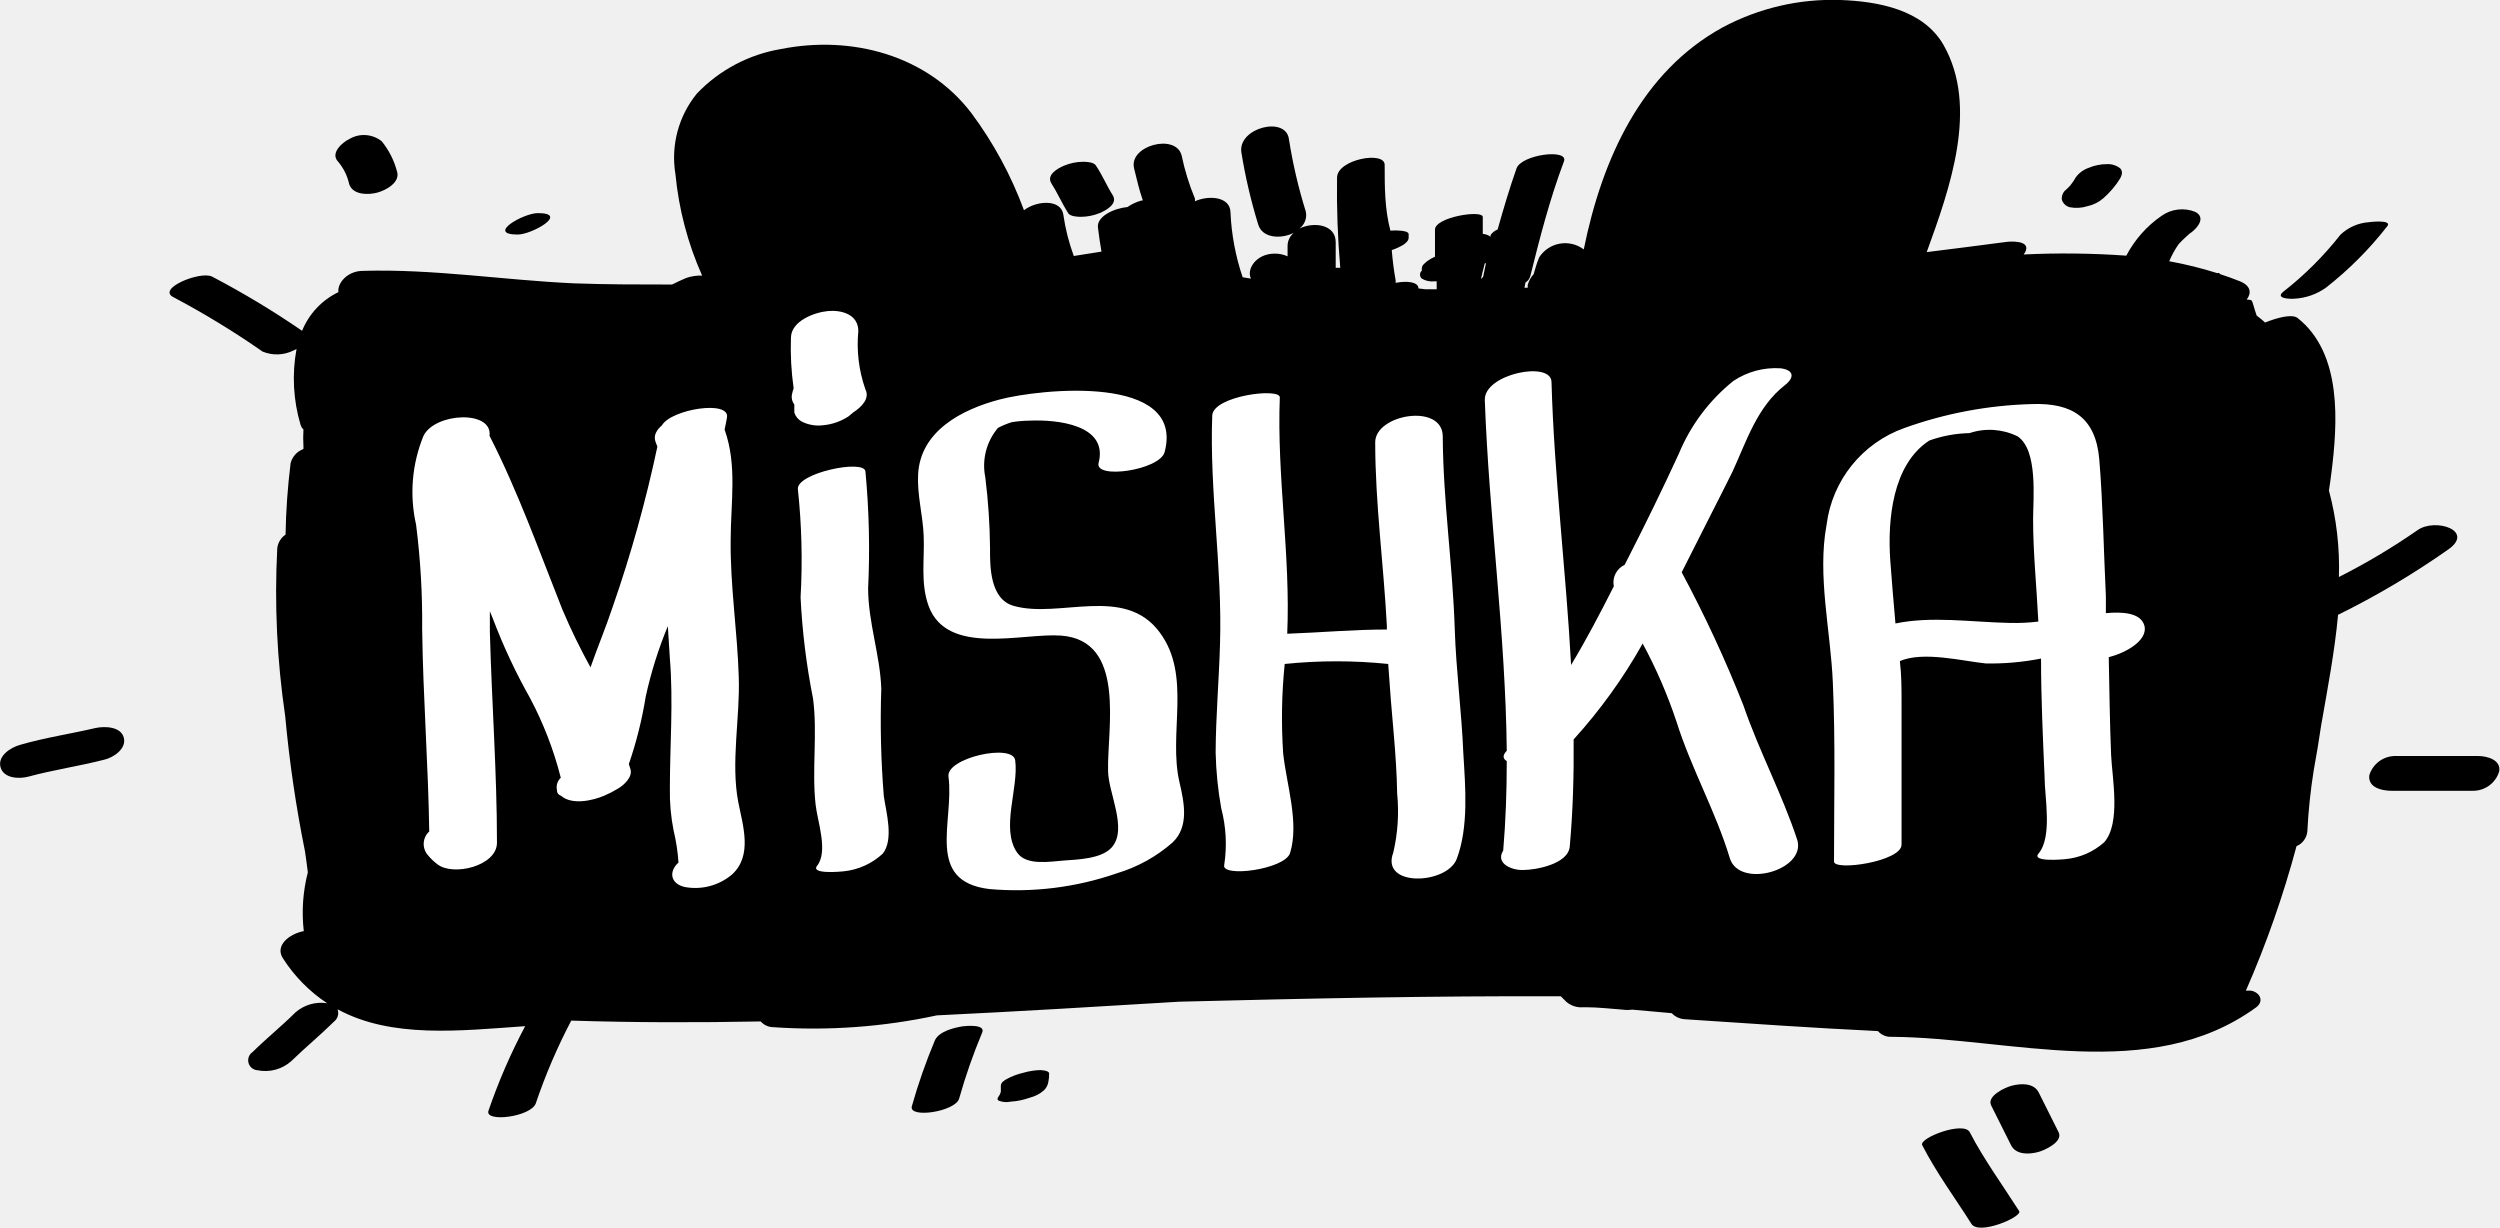
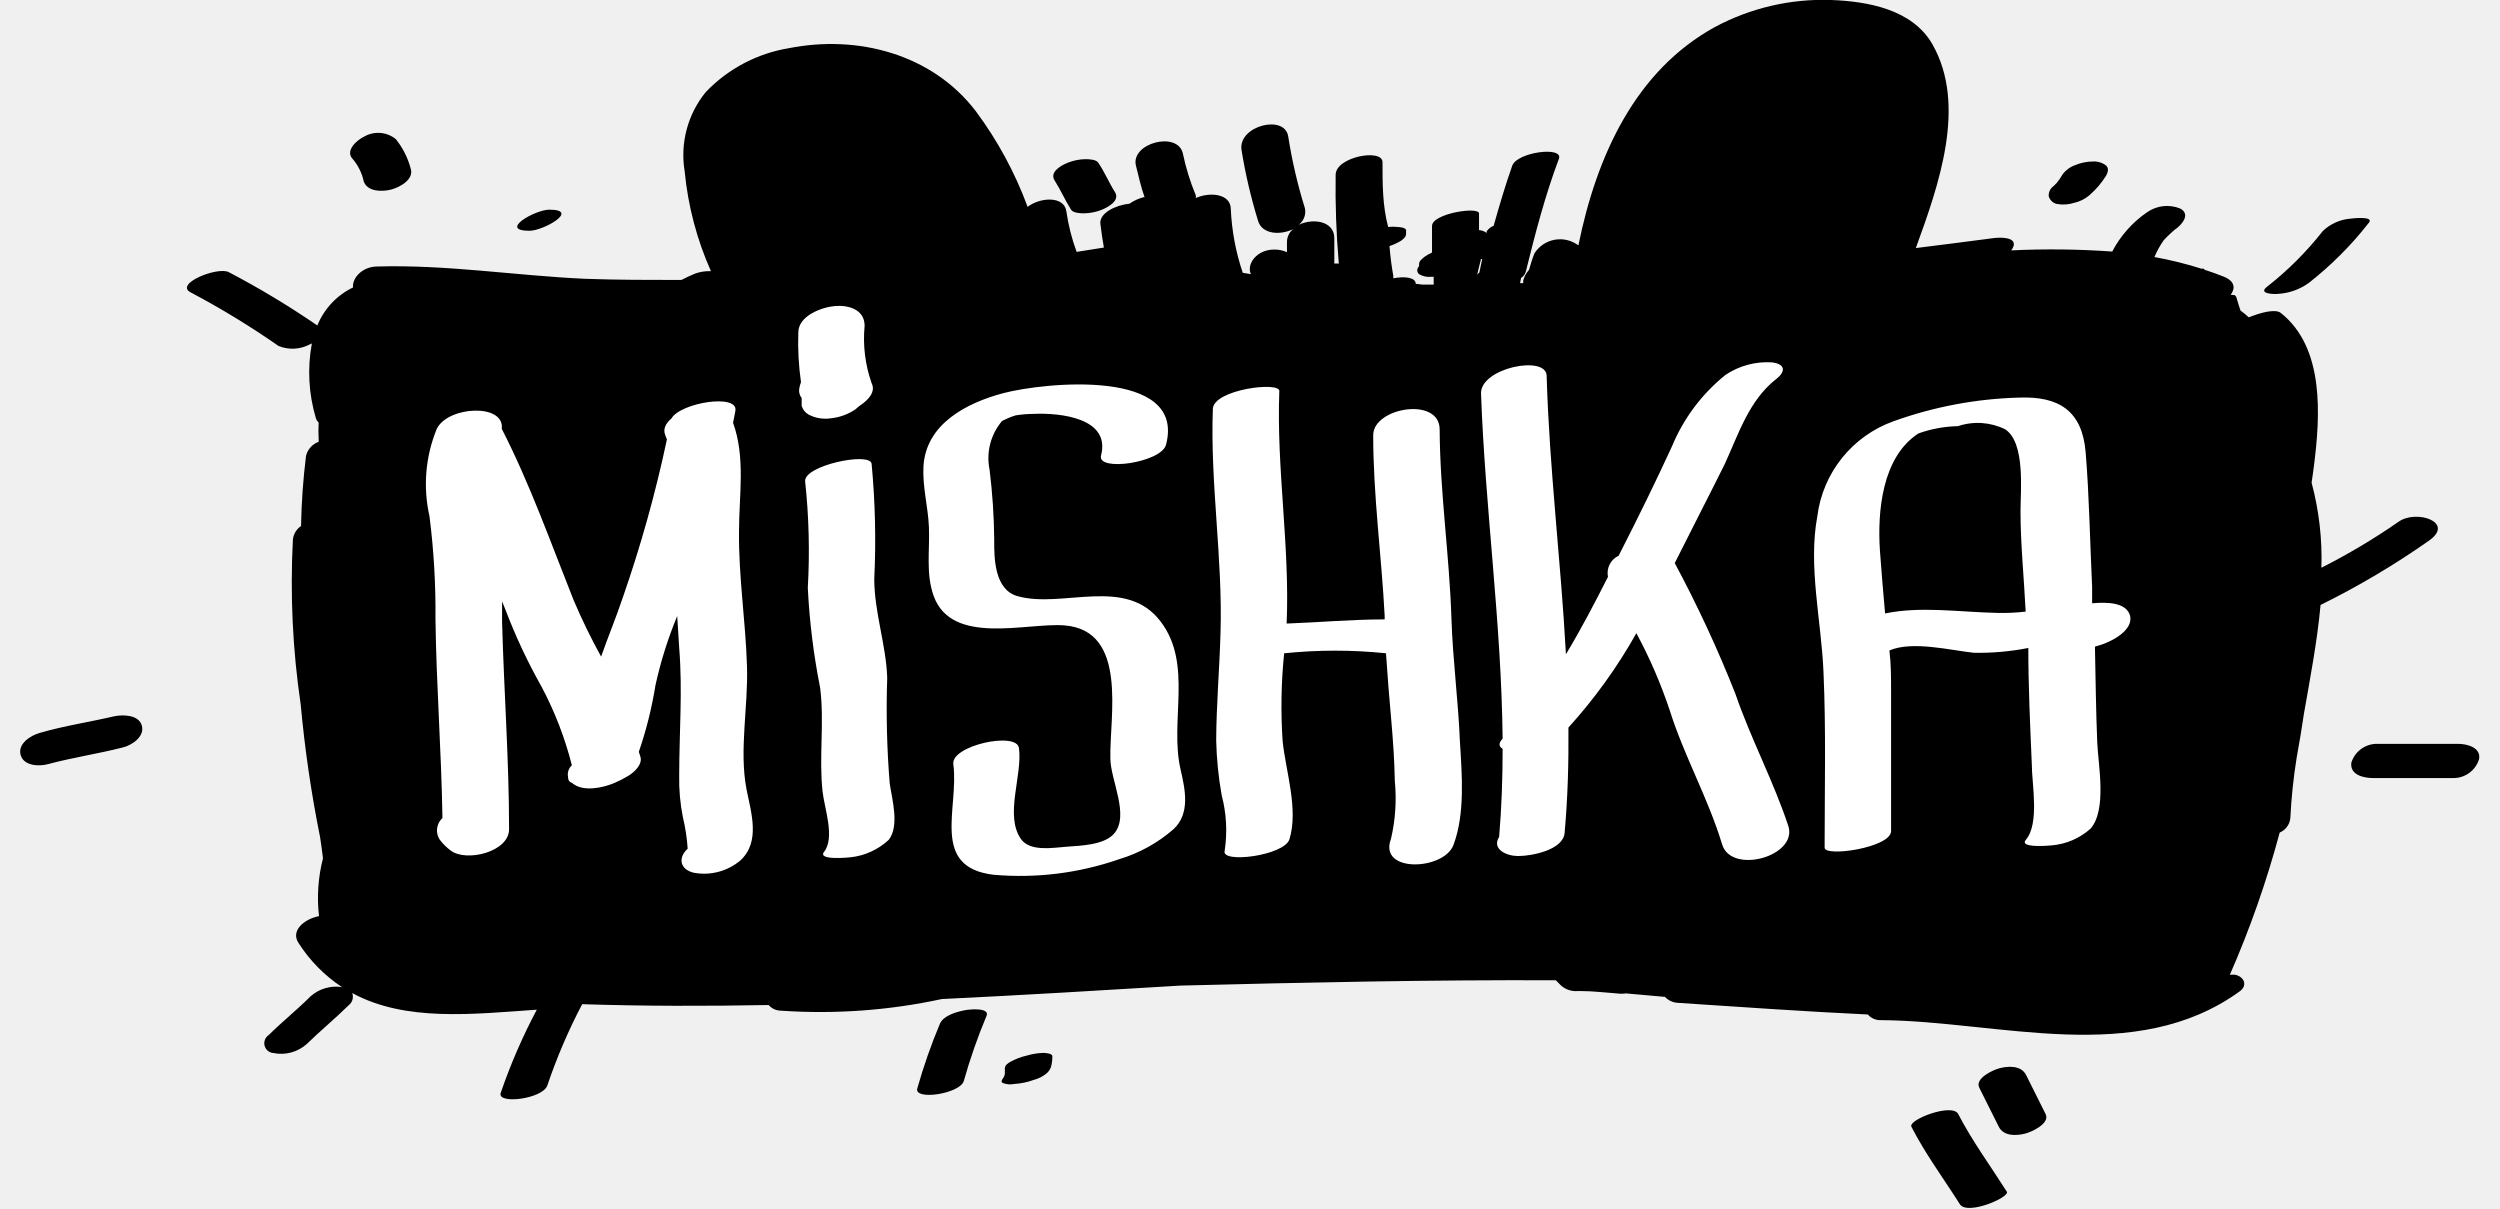
- <svg xmlns="http://www.w3.org/2000/svg" viewBox="0 0 148.05 72.71">
+ <svg xmlns="http://www.w3.org/2000/svg" width="149" height="72" viewBox="0 0 148.05 72.71">
  <path d="M143.16 31.4a39 39 0 01-4.65 2.77 17.6 17.6 0 00-.59-5.12c.05-.34.1-.67.14-1 .38-3 .66-7.12-2-9.22-.34-.26-1.25 0-1.92.27a6.4 6.4 0 00-.5-.41c-.08-.24-.16-.49-.23-.74s-.17-.18-.36-.21c.29-.38.26-.82-.42-1.09-.38-.15-.76-.29-1.14-.41-.07-.08-.13-.1-.17-.06a23.42 23.42 0 00-2.86-.71 5.68 5.68 0 01.55-1 5.81 5.81 0 01.43-.43l.19-.17.07-.06.09-.06c.37-.29.84-.87.22-1.2a2.1 2.1 0 00-2 .23 6.57 6.57 0 00-2.09 2.36 51.35 51.35 0 00-6.08-.07.89.89 0 00.14-.25c.18-.59-.91-.53-1.19-.49-1.56.2-3.12.41-4.69.6 1.37-3.77 3.09-8.58 1-12.26C113.89.55 111.18.08 109 0a13.78 13.78 0 00-7 1.63c-4.76 2.62-7.11 7.71-8.21 13.14a1.83 1.83 0 00-2.64.47c-.13.32-.23.64-.33 1a1.53 1.53 0 00-.35.64.94.94 0 010 .16h-.19l.06-.31a.66.66 0 00.28-.36c.57-2.3 1.16-4.59 2-6.82.27-.76-2.51-.4-2.81.42-.42 1.19-.78 2.41-1.12 3.62a.94.94 0 00-.42.33v.1a.87.87 0 00-.46-.17v-1c0-.44-2.83 0-2.83.75v1.6a2.48 2.48 0 00-.47.27l-.19.17a.39.39 0 00-.12.24v.15a.31.31 0 000 .47 1.19 1.19 0 00.74.16h.14v.47h-.67l-.41-.05c0-.39-.68-.46-1.35-.33v-.15c-.11-.6-.18-1.19-.23-1.79a3.47 3.47 0 00.68-.31c.15-.11.32-.23.32-.43v-.2c0-.18-.41-.2-.5-.21a2.83 2.83 0 00-.58 0C82 12.38 82 11.07 82 9.76c0-.84-2.82-.32-2.82.76a52.84 52.84 0 00.19 5.34h-.27v-1.52c0-1.05-1.29-1.22-2.14-.81a1 1 0 00.37-1 29.94 29.94 0 01-1-4.29c-.18-1.39-3-.68-2.82.76a31.66 31.66 0 001 4.29c.24.82 1.34.88 2.11.5a1 1 0 00-.37.77v.62a1.77 1.77 0 00-.77-.16c-1.06 0-1.68.89-1.4 1.48l-.49-.08a13.87 13.87 0 01-.72-3.83c0-.94-1.27-1.05-2.11-.67a.37.37 0 000-.17 14 14 0 01-.78-2.53c-.33-1.35-3.15-.6-2.82.75.16.64.3 1.28.52 1.9h-.06a2.63 2.63 0 00-.85.39c-.83.08-1.83.57-1.75 1.21.06.48.13 1 .21 1.43l-1.64.26a12.06 12.06 0 01-.62-2.45c-.13-.92-1.56-.85-2.33-.26a22.92 22.92 0 00-3.12-5.76c-2.63-3.44-7.1-4.61-11.25-3.79a8.94 8.94 0 00-5 2.64A6 6 0 0040 10.32a19.25 19.25 0 001.58 6 2.62 2.62 0 00-.94.14c-.29.12-.56.25-.84.39-1.94 0-3.87 0-5.8-.07-4.18-.19-8.3-.86-12.5-.74-.92 0-1.53.72-1.46 1.26a4.36 4.36 0 00-2.15 2.29 52.3 52.3 0 00-5.33-3.21c-.69-.35-3.3.71-2.29 1.22a50.6 50.6 0 015.28 3.22 2.2 2.2 0 001.84-.07l.17-.08a9.62 9.62 0 00.24 4.49.55.55 0 00.17.27 8.68 8.68 0 000 1 .86.86 0 000 .16 1.21 1.21 0 00-.76.84 40.09 40.09 0 00-.3 4.23 1.13 1.13 0 00-.49.8 50.15 50.15 0 00.47 9.95 74.86 74.86 0 001.17 8c.06.41.12.83.17 1.25a9.59 9.59 0 00-.24 3.48c-.88.17-1.73.87-1.23 1.62a9 9 0 002.61 2.65 2.32 2.32 0 00-1.88.55c-.81.81-1.71 1.53-2.53 2.34a.59.59 0 00.29 1.08 2.31 2.31 0 002-.54c.82-.8 1.71-1.53 2.53-2.34a.64.64 0 00.21-.73c3.2 1.74 7.23 1.27 11.11 1a34.67 34.67 0 00-2.17 5c-.26.72 2.51.38 2.8-.43a33.77 33.77 0 012.1-4.9c3.74.12 7.48.12 11.22.05a1 1 0 00.74.34 34.64 34.64 0 009.69-.7c4.79-.23 9.58-.52 14.37-.81 7.53-.19 15-.35 22.58-.32l.32.32a1.35 1.35 0 001 .33h.2c.71 0 1.42.09 2.14.14a1.88 1.88 0 00.56 0L99 60a1.15 1.15 0 00.79.36c3.8.25 7.61.52 11.42.7a1 1 0 00.82.34c7.07.06 15.28 2.81 21.56-1.73.5-.36.27-.88-.26-1a1.84 1.84 0 00-.33 0 60.09 60.09 0 003-8.56 1.06 1.06 0 00.64-.86 33.32 33.32 0 01.38-3.64c.16-.88.31-1.77.44-2.66.38-2.17.8-4.36 1-6.54a49.1 49.1 0 006.54-3.88c1.56-1.11-.79-1.88-1.84-1.13zm-55.33-15l-.13.12c.07-.31.15-.62.23-.93H88z" />
  <path d="M63.26 12.63c.13.19.56.21.75.21a3 3 0 001.11-.22c.4-.17 1.1-.56.77-1.07s-.61-1.19-1-1.76c-.12-.19-.56-.21-.75-.21a3 3 0 00-1.1.22c-.41.17-1.1.56-.77 1.07s.63 1.19.99 1.76zm-42.58-1.72c.22.64 1.11.64 1.65.5s1.39-.62 1.18-1.26a4.76 4.76 0 00-.9-1.78 1.69 1.69 0 00-1.9-.15c-.41.19-1.18.84-.69 1.35a3.07 3.07 0 01.66 1.34zm9.98 2.98c.84 0 3.07-1.27 1.19-1.27-.85 0-3.08 1.27-1.19 1.27zm91.9-1.62a2.12 2.12 0 001.06-.06 2.09 2.09 0 00.94-.47 5.17 5.17 0 001-1.18c.1-.2.17-.4 0-.59a1.17 1.17 0 00-.77-.25 2.77 2.77 0 00-1.1.22 1.58 1.58 0 00-.76.56 3.54 3.54 0 01-.35.51l-.2.2a.67.67 0 00-.28.61.67.67 0 00.46.45zm13.3 5.42a3.53 3.53 0 001.89-.66 21.19 21.19 0 003.63-3.64c.29-.39-1-.25-1.12-.23a2.73 2.73 0 00-1.66.74 19.72 19.72 0 01-3.39 3.38c-.5.41.44.43.65.41zm10.88 27.08h-4.87a1.61 1.61 0 00-1.56 1.14c-.09.74.76.92 1.31.92h4.87a1.61 1.61 0 001.51-1.14c.13-.69-.71-.92-1.26-.92zM57 60.78c-.5.08-1.41.3-1.64.84A33.82 33.82 0 0054 65.51c-.21.74 2.57.33 2.8-.45a34 34 0 011.36-3.9c.24-.52-.95-.41-1.16-.38zm4.6 2.59a4 4 0 00-1 .16 3.84 3.84 0 00-1 .38c-.14.08-.33.2-.33.39v.35a.72.72 0 01-.13.28c-.06.08-.11.18 0 .25a1.23 1.23 0 00.71.06A4.09 4.09 0 0061 65a2 2 0 00.8-.41.9.9 0 00.28-.5 2.32 2.32 0 00.05-.53c-.04-.18-.46-.18-.53-.19zm55.05 3.68c-.35-.68-3 .33-2.82.76.84 1.64 1.94 3.12 2.92 4.67.44.69 3-.41 2.83-.75-.99-1.56-2.08-3.04-2.93-4.68zm4.09-2.34c-.29-.59-1.06-.56-1.62-.41-.35.09-1.49.6-1.2 1.17l1.17 2.34c.29.59 1.07.56 1.62.41.35-.09 1.49-.6 1.2-1.17zM5.67 43.11c-1.49.35-3 .57-4.48 1-.54.15-1.34.64-1.16 1.32s1.12.71 1.66.56c1.48-.4 3-.62 4.48-1 .54-.12 1.34-.65 1.16-1.31s-1.12-.68-1.66-.57z" />
  <path d="M43.75 40.11c-.08-2.71-.51-5.4-.48-8.11 0-2.2.4-4.45-.36-6.56.05-.23.1-.47.14-.71.2-1.06-3.3-.5-3.85.46-.34.29-.52.63-.37 1a2.77 2.77 0 00.1.26 78.24 78.24 0 01-2.65 9.5c-.4 1.2-.89 2.37-1.31 3.57a37 37 0 01-1.66-3.41c-1.38-3.47-2.63-7-4.32-10.3.19-1.54-3.23-1.38-3.91 0a8.76 8.76 0 00-.44 5.26 45.43 45.43 0 01.36 6.17c.05 4 .36 8 .42 12a1 1 0 00-.09 1.39 3.3 3.3 0 00.57.55c.92.73 3.54.11 3.53-1.28 0-4.16-.31-8.32-.42-12.47V36.2l.18.44a34.05 34.05 0 002.2 4.7 21.14 21.14 0 011.82 4.72.76.76 0 00-.23.71c0 .18.07.29.25.36.65.56 1.86.28 2.53 0a6.65 6.65 0 00.84-.43c.35-.21.89-.69.73-1.17l-.09-.28a24 24 0 001-4 24.59 24.59 0 011.31-4.17l.12 1.92c.21 2.57 0 5.11 0 7.69a11.59 11.59 0 00.22 2.49 11.18 11.18 0 01.29 1.9c-.62.57-.44 1.27.38 1.45a3.38 3.38 0 002.8-.75c1.21-1.12.64-2.87.36-4.28-.45-2.34.11-4.99.03-7.39zm8.44.68c-.07-2-.77-3.9-.78-5.93a48.89 48.89 0 00-.16-6.95c-.1-.73-4.09.11-4 1.06a39.21 39.21 0 01.16 6.41 41 41 0 00.74 6c.27 2.08-.08 4.2.15 6.27.11 1 .76 2.77.09 3.62-.42.53 1.48.34 1.57.33a4 4 0 002.32-1.05c.66-.84.2-2.45.06-3.39a55.71 55.71 0 01-.15-6.37zm16.48-3.35c-2.08-2.81-5.94-.79-8.64-1.56-1.39-.39-1.41-2.29-1.4-3.42a36.7 36.7 0 00-.28-4.19 3.46 3.46 0 01.75-2.93 4.79 4.79 0 01.82-.34 7.37 7.37 0 011.08-.09c1.56-.07 4.65.23 4.06 2.5-.27 1 3.62.44 3.91-.64 1.22-4.64-7.35-3.75-9.78-3.11-2.23.59-4.69 1.86-4.82 4.44-.06 1.23.28 2.4.33 3.62.06 1.4-.2 2.8.29 4.16 1.1 3 5.57 1.59 7.85 1.76 3.88.29 2.72 5.52 2.78 8 0 1.3 1.19 3.46.21 4.55-.6.67-2 .71-2.82.77s-2.22.32-2.77-.46c-1-1.43.1-3.83-.12-5.47C60 44 56 44.88 56.17 46c.35 2.65-1.41 6.19 2.42 6.65a18.18 18.18 0 007.57-.94 8.83 8.83 0 003.27-1.81c1-.94.7-2.36.42-3.57-.68-2.91.74-6.33-1.18-8.89zm17.48-.19c-.12-3.81-.69-7.58-.71-11.4 0-2-4-1.32-4 .34 0 3.64.5 7.24.69 10.87v.22c-2 0-3.93.18-5.9.25.2-4.68-.62-9.31-.44-14 0-.58-3.91-.09-4 1.06-.17 4.52.6 9 .46 13.52-.06 2.15-.25 4.3-.26 6.46a21.45 21.45 0 00.33 3.29 8.26 8.26 0 01.18 3.35c-.23.78 3.6.29 3.9-.7.55-1.8-.22-4.08-.41-5.89a31.33 31.33 0 01.09-5.3 29.9 29.9 0 016.13 0q.14 2.09.33 4.17c.1 1.17.18 2.33.2 3.51a10.71 10.71 0 01-.23 3.49c-.78 2.07 3.18 1.9 3.76.37.71-1.89.51-4.24.39-6.22-.1-2.47-.43-4.92-.51-7.39zm17.09 4.51a74.74 74.74 0 00-3.65-7.87c1-2 2-3.93 3-5.94.84-1.82 1.46-3.85 3.11-5.14.58-.45.55-.9-.26-1a4.51 4.51 0 00-2.79.75 10.84 10.84 0 00-3.23 4.31C98.44 29 97.46 31 96.44 33l-.23.45a1.15 1.15 0 00-.64 1.27c-.8 1.58-1.62 3.15-2.53 4.66-.3-5.59-1-11.17-1.16-16.75 0-1.29-4-.49-3.95 1.06.25 6.93 1.23 13.84 1.3 20.77-.3.31-.19.5 0 .61 0 1.76-.06 3.53-.21 5.3-.47.75.47 1.15 1.1 1.15h.09c.75 0 2.65-.35 2.75-1.38.19-2.12.25-4.23.23-6.35a31.11 31.11 0 004.09-5.68 29.2 29.2 0 012 4.62c.87 2.77 2.32 5.31 3.16 8.09.55 1.82 4.5.74 4-1.06-.88-2.69-2.26-5.26-3.2-8zM127 37.08c-.21-.83-1.38-.85-2.29-.77v-1c-.13-2.68-.17-5.43-.39-8.1-.21-2.48-1.6-3.37-4-3.28a24.21 24.21 0 00-7.55 1.42 7 7 0 00-4.6 5.73c-.56 3 .24 6.27.37 9.33.16 3.54.07 7.08.07 10.61 0 .58 4 0 4-1v-8.41c0-.82 0-1.64-.1-2.46 1.38-.6 3.72 0 5.09.14a15.49 15.49 0 003.27-.29c0 2.33.11 4.68.21 7 0 1.19.48 3.56-.36 4.55-.44.52 1.5.34 1.57.33a4 4 0 002.32-1c1-1.13.47-3.82.41-5.17-.08-1.93-.1-3.86-.14-5.79 1.02-.26 2.3-.98 2.12-1.84zm-14.75-.15c-.11-1.25-.22-2.51-.31-3.77-.16-2.36.12-5.64 2.31-7.07a7.44 7.44 0 012.38-.44 3.74 3.74 0 012.85.19c1.22.81.92 3.69.92 4.92 0 2 .21 4 .31 6.05a11.82 11.82 0 01-1.69.08c-2.35-.05-4.63-.42-6.81.04zM48.77 25.18a3.26 3.26 0 001.49-.53l.26-.22c.52-.34 1-.84.73-1.37a8.07 8.07 0 01-.42-3.45c0-1-1-1.26-1.79-1.19s-2.19.58-2.2 1.58a16.92 16.92 0 00.16 3 2.12 2.12 0 00-.1.36.7.7 0 00.14.59v.48a.91.91 0 00.43.53 2.19 2.19 0 001.3.22z" fill="#fff" />
</svg>
